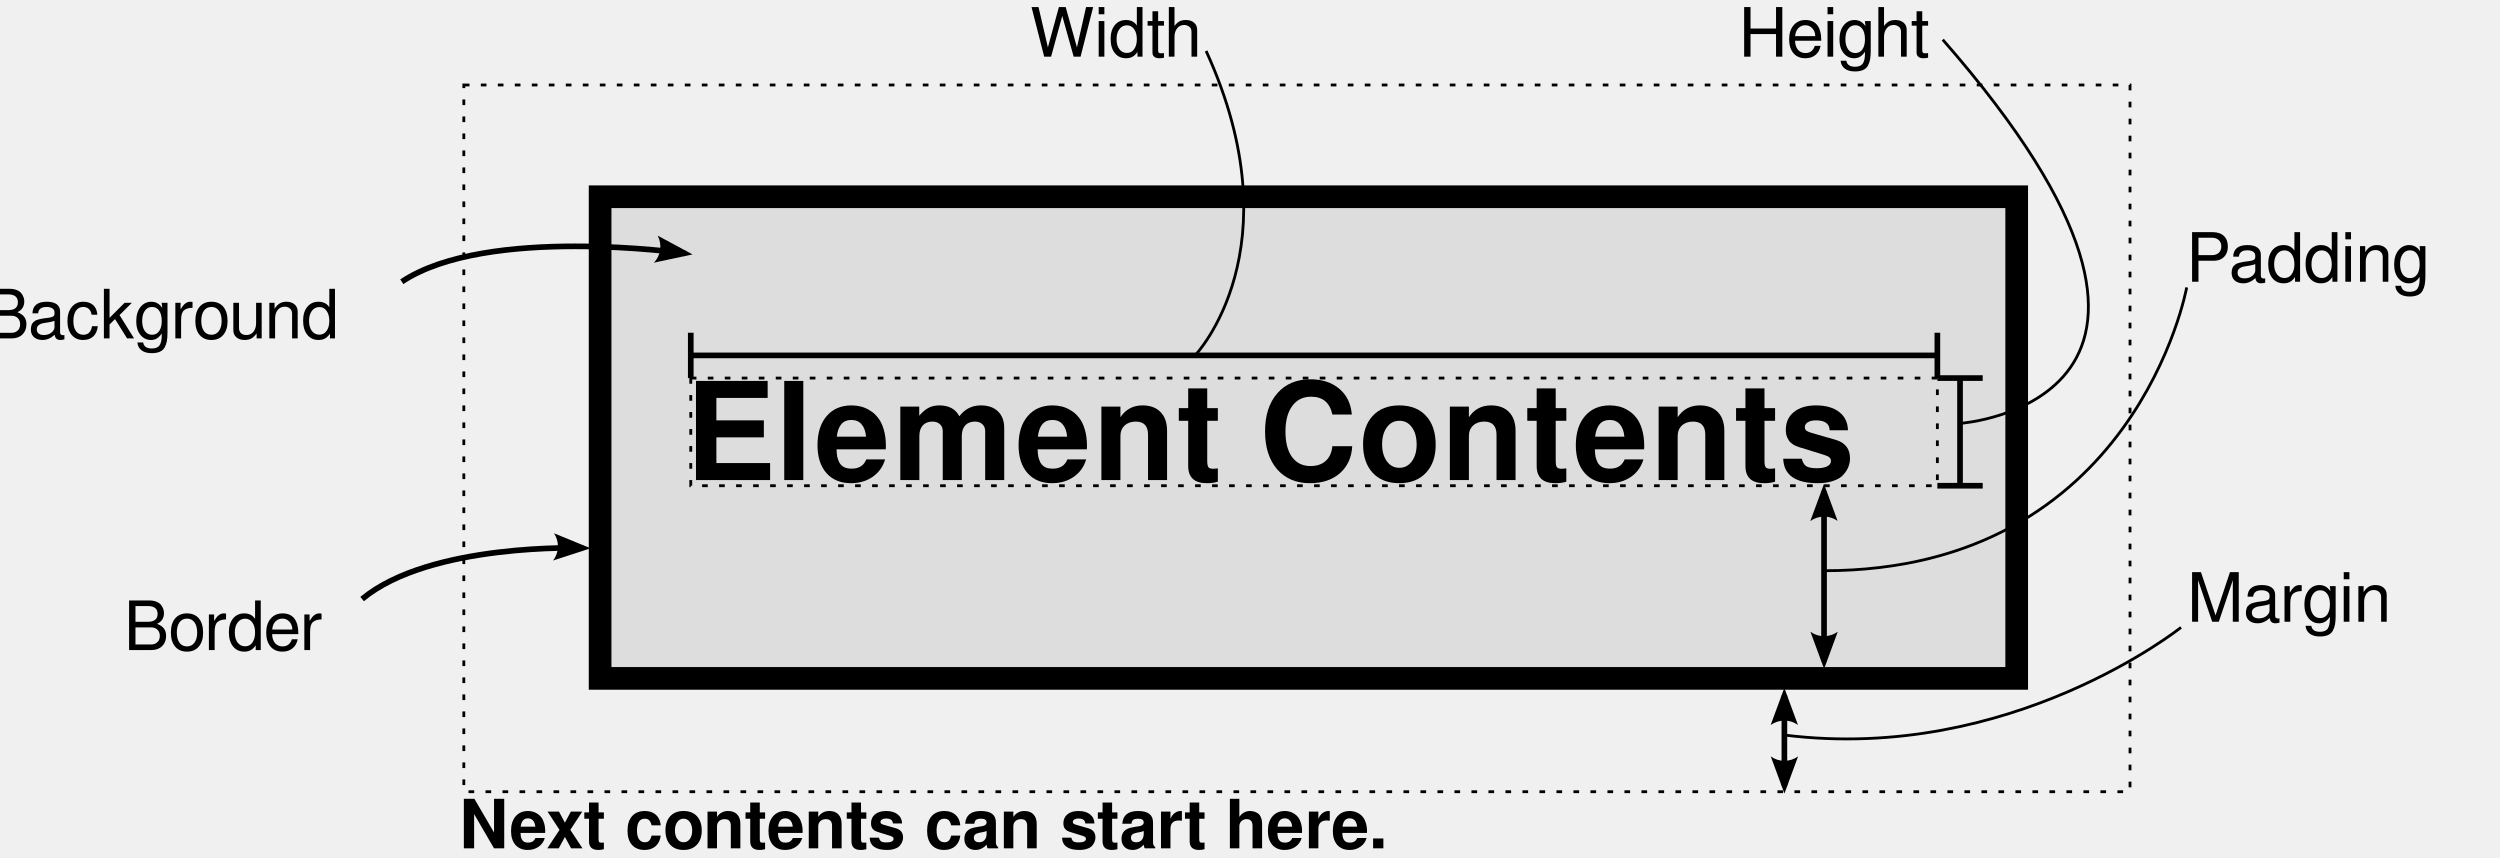
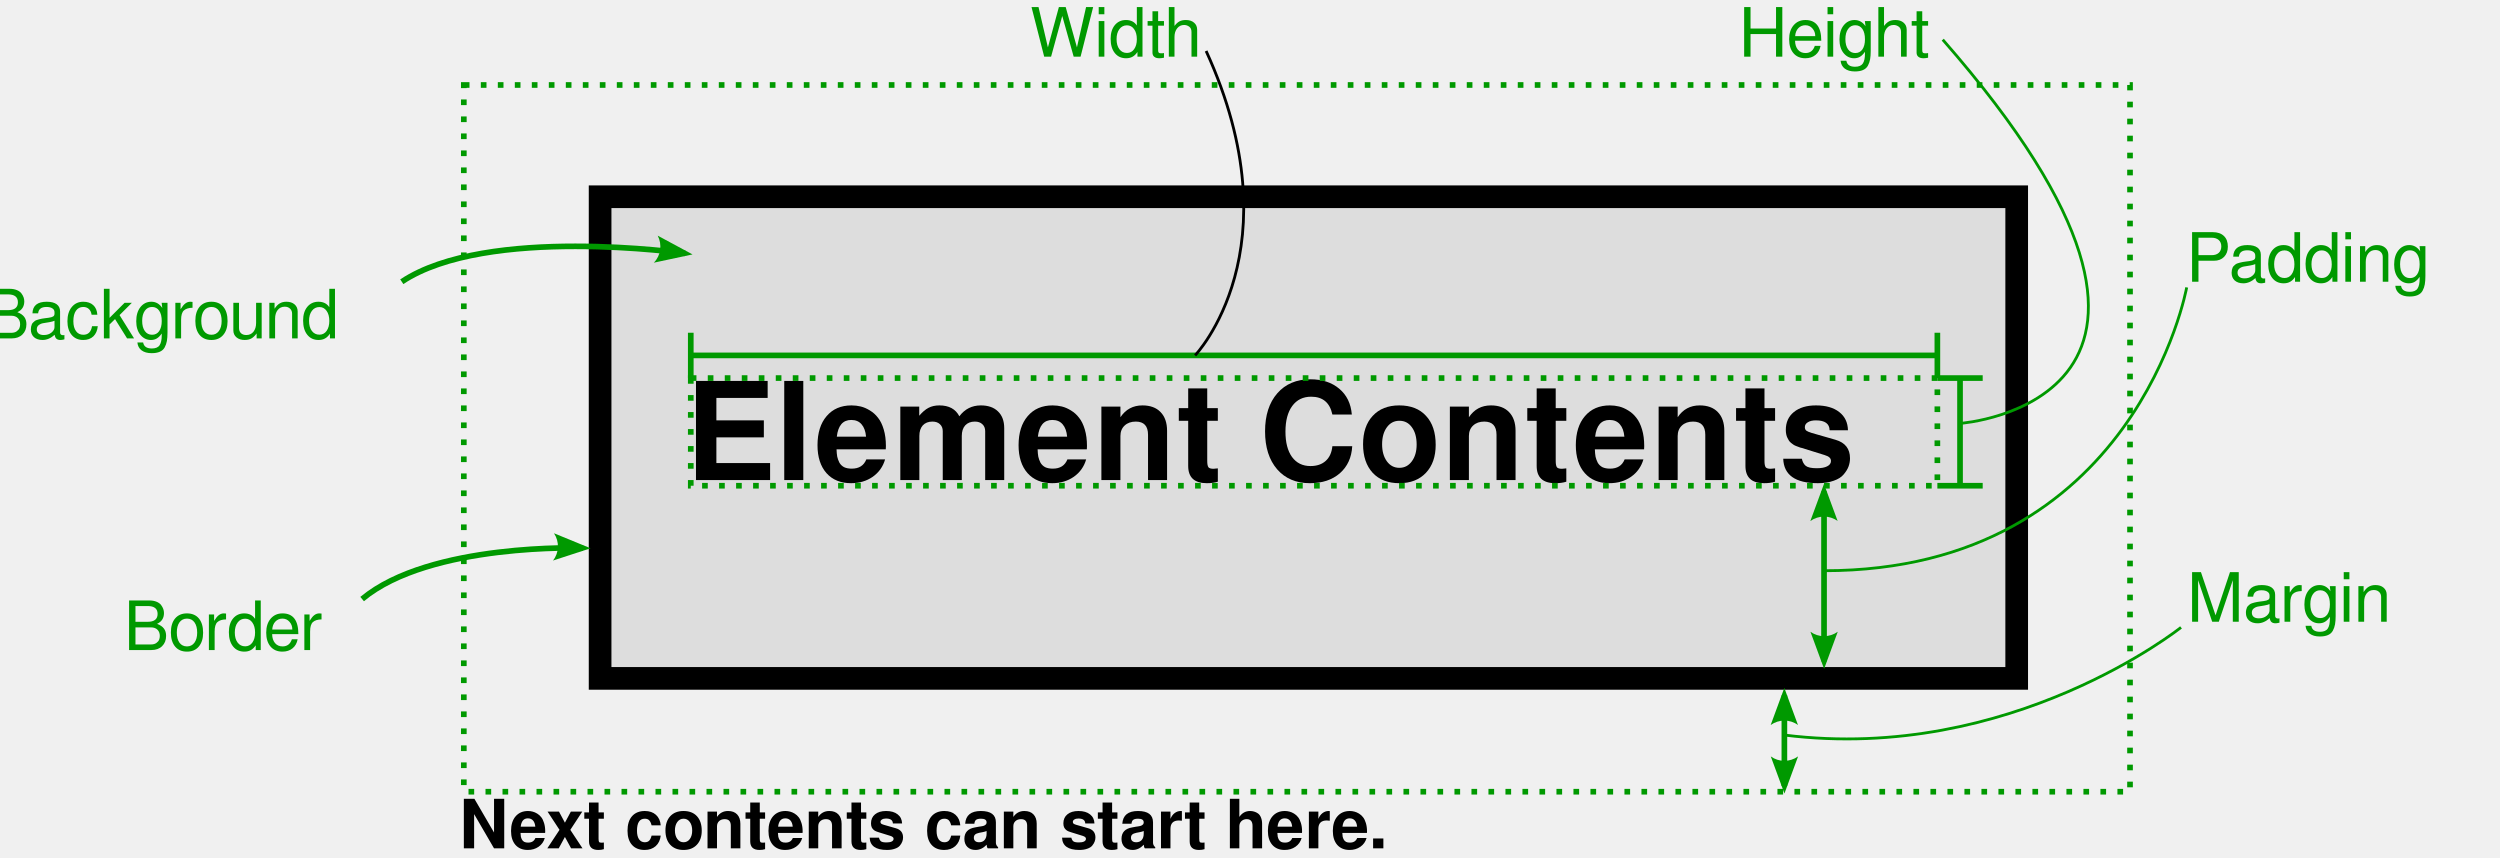
<svg xmlns="http://www.w3.org/2000/svg" width="441.201" height="151.248" id="svg2" version="1.0">
  <defs id="defs4">
    <marker orient="auto" refY="0" refX="0" id="Arrow2Mend" style="overflow:visible">
-       <path id="path3205" style="font-size:12px;fill-rule:evenodd;stroke-width:0.625;stroke-linejoin:round" d="M 8.719,4.034 -2.207,0.016 8.719,-4.002 c -1.745,2.372 -1.735,5.617 -6e-7,8.035 z" transform="scale(-0.6,-0.6)" />
+       <path id="path3205" style="fill:#009900;font-size:12px;fill-rule:evenodd;stroke-width:0.625;stroke-linejoin:round" d="M 8.719,4.034 -2.207,0.016 8.719,-4.002 c -1.745,2.372 -1.735,5.617 -6e-7,8.035 z" transform="scale(-0.6,-0.6)" />
    </marker>
    <marker orient="auto" refY="0" refX="0" id="Arrow2Send" style="overflow:visible">
-       <path id="path3211" style="font-size:12px;fill-rule:evenodd;stroke-width:0.625;stroke-linejoin:round" d="M 8.719,4.034 -2.207,0.016 8.719,-4.002 c -1.745,2.372 -1.735,5.617 -6e-7,8.035 z" transform="matrix(-0.3,0,0,-0.3,0.69,0)" />
+       <path id="path3211" style="fill:#009900;font-size:12px;fill-rule:evenodd;stroke-width:0.625;stroke-linejoin:round" d="M 8.719,4.034 -2.207,0.016 8.719,-4.002 c -1.745,2.372 -1.735,5.617 -6e-7,8.035 z" transform="matrix(-0.3,0,0,-0.3,0.69,0)" />
    </marker>
    <marker orient="auto" refY="0" refX="0" id="Arrow2Sstart" style="overflow:visible">
-       <path id="path3208" style="font-size:12px;fill-rule:evenodd;stroke-width:0.625;stroke-linejoin:round" d="M 8.719,4.034 -2.207,0.016 8.719,-4.002 c -1.745,2.372 -1.735,5.617 -6e-7,8.035 z" transform="matrix(0.3,0,0,0.3,-0.69,0)" />
+       <path id="path3208" style="fill:#009900;font-size:12px;fill-rule:evenodd;stroke-width:0.625;stroke-linejoin:round" d="M 8.719,4.034 -2.207,0.016 8.719,-4.002 c -1.745,2.372 -1.735,5.617 -6e-7,8.035 z" transform="matrix(0.3,0,0,0.3,-0.69,0)" />
    </marker>
    <marker orient="auto" refY="0" refX="0" id="Arrow2Mstart" style="overflow:visible">
-       <path id="path3202" style="font-size:12px;fill-rule:evenodd;stroke-width:0.625;stroke-linejoin:round" d="M 8.719,4.034 -2.207,0.016 8.719,-4.002 c -1.745,2.372 -1.735,5.617 -6e-7,8.035 z" transform="scale(0.6,0.6)" />
+       <path id="path3202" style="fill:#009900;font-size:12px;fill-rule:evenodd;stroke-width:0.625;stroke-linejoin:round" d="M 8.719,4.034 -2.207,0.016 8.719,-4.002 c -1.745,2.372 -1.735,5.617 -6e-7,8.035 z" transform="scale(0.6,0.6)" />
    </marker>
    <marker style="overflow:visible" id="DistanceEnd" refX="0" refY="0" orient="auto">
      <g id="g3234">
        <path style="fill:none;stroke:#ffffff;stroke-width:1.15;stroke-linecap:square" d="M 0,0 -2,0" id="path2316" />
-         <path style="fill:#000000;fill-rule:evenodd;stroke:none" d="M 0,0 -13,4 -9,0 -13,-4 0,0 z" id="path2312" />
+         <path style="fill:#009900;fill-rule:evenodd;stroke:none" d="M 0,0 -13,4 -9,0 -13,-4 0,0 z" id="path2312" />
        <path style="fill:none;stroke:#000000;stroke-width:1;stroke-linecap:square" d="M 0,-4 0,40" id="path2314" />
      </g>
    </marker>
    <marker style="overflow:visible" id="DistanceStart" refX="0" refY="0" orient="auto">
      <g id="g2300">
        <path style="fill:none;stroke:#ffffff;stroke-width:1.15;stroke-linecap:square" d="M 0,0 2,0" id="path2306" />
        <path style="fill:#000000;fill-rule:evenodd;stroke:none" d="M 0,0 13,4 9,0 13,-4 0,0 z" id="path2302" />
        <path style="fill:none;stroke:#000000;stroke-width:1;stroke-linecap:square" d="M 0,-4 0,40" id="path2304" />
      </g>
    </marker>
  </defs>
  <g id="layer1" transform="translate(15.90719,-17.64019)">
    <rect style="font-weight:bold;fill:#dddddd;fill-opacity:1;stroke:#000000;stroke-width:4;stroke-linejoin:miter;stroke-miterlimit:4;stroke-opacity:1;stroke-dasharray:none;-inkscape-font-specification:Sans Bold" id="rect2389" width="250" height="85" x="90" y="52.362" />
    <g style="font-size:24px;font-style:normal;font-variant:normal;font-weight:bold;font-stretch:normal;fill:#000000;fill-opacity:1;stroke:none;font-family:FreeSans;-inkscape-font-specification:FreeSans Bold" id="text2391">
      <path d="m 110.52,94.826 0,4.536 9.48,0 0,3 -13.08,0 0,-17.496 12.648,0 0,3 -9.048,0 0,3.96 8.376,0 0,3 -8.376,0" id="path3073" />
      <path d="m 125.858,84.866 0,17.496 -3.36,0 0,-17.496 3.36,0" id="path3075" />
      <path d="m 134.366,89.186 c 0.56,1.3e-5 1.104,0.064 1.632,0.192 0.528,0.128 1.064,0.36 1.608,0.696 0.56,0.336 1.04,0.768 1.44,1.296 0.416,0.512 0.752,1.2 1.008,2.064 0.256,0.848 0.384,1.824 0.384,2.928 -1e-5,0.192 -0.008,0.384 -0.024,0.576 l -8.688,0 c 0.016,0.496 0.056,0.928 0.12,1.296 0.08,0.352 0.208,0.704 0.384,1.056 0.192,0.336 0.464,0.6 0.816,0.792 0.368,0.176 0.824,0.264 1.368,0.264 1.28,0 2.136,-0.544 2.568,-1.632 l 3.312,0 c -0.368,1.28 -1.096,2.304 -2.184,3.072 -1.088,0.752 -2.36,1.128 -3.816,1.128 -1.84,0 -3.288,-0.592 -4.344,-1.776 -1.056,-1.2 -1.584,-2.84 -1.584,-4.92 0,-2.176 0.536,-3.888 1.608,-5.136 1.072,-1.264 2.536,-1.896 4.392,-1.896 m 2.568,5.52 c -0.08,-0.944 -0.344,-1.672 -0.792,-2.184 -0.432,-0.512 -1.04,-0.768 -1.824,-0.768 -1.472,1e-5 -2.32,0.984 -2.544,2.952 l 5.16,0" id="path3077" />
      <path d="m 142.982,89.402 3.336,0 0,1.608 c 0.56,-0.656 1.104,-1.12 1.632,-1.392 0.544,-0.288 1.184,-0.432 1.92,-0.432 1.696,1.3e-5 2.872,0.64 3.528,1.92 0.96,-1.28 2.224,-1.92 3.792,-1.92 1.296,1.3e-5 2.304,0.352 3.024,1.056 0.736,0.704 1.104,1.688 1.104,2.952 l 0,9.168 -3.36,0 0,-8.64 c -2e-5,-0.512 -0.168,-0.92 -0.504,-1.224 -0.32,-0.304 -0.76,-0.456 -1.32,-0.456 -0.72,1e-5 -1.288,0.224 -1.704,0.672 -0.4,0.448 -0.6,1.072 -0.6,1.872 l 0,7.776 -3.36,0 0,-8.64 c -1e-5,-0.512 -0.168,-0.92 -0.504,-1.224 -0.32,-0.304 -0.76,-0.456 -1.32,-0.456 -0.72,1e-5 -1.288,0.224 -1.704,0.672 -0.4,0.448 -0.6,1.072 -0.6,1.872 l 0,7.776 -3.36,0 0,-12.96" id="path3079" />
      <path d="m 169.851,89.186 c 0.56,1.3e-5 1.104,0.064 1.632,0.192 0.528,0.128 1.064,0.36 1.608,0.696 0.56,0.336 1.04,0.768 1.44,1.296 0.416,0.512 0.752,1.2 1.008,2.064 0.256,0.848 0.384,1.824 0.384,2.928 -2e-5,0.192 -0.008,0.384 -0.024,0.576 l -8.688,0 c 0.016,0.496 0.056,0.928 0.12,1.296 0.08,0.352 0.208,0.704 0.384,1.056 0.192,0.336 0.464,0.6 0.816,0.792 0.368,0.176 0.824,0.264 1.368,0.264 1.28,0 2.136,-0.544 2.568,-1.632 l 3.312,0 c -0.368,1.28 -1.096,2.304 -2.184,3.072 -1.088,0.752 -2.36,1.128 -3.816,1.128 -1.84,0 -3.288,-0.592 -4.344,-1.776 -1.056,-1.2 -1.584,-2.84 -1.584,-4.92 -1e-5,-2.176 0.536,-3.888 1.608,-5.136 1.072,-1.264 2.536,-1.896 4.392,-1.896 m 2.568,5.52 c -0.08,-0.944 -0.344,-1.672 -0.792,-2.184 -0.432,-0.512 -1.04,-0.768 -1.824,-0.768 -1.472,1e-5 -2.32,0.984 -2.544,2.952 l 5.16,0" id="path3081" />
      <path d="m 178.466,89.402 3.36,0 0,1.872 c 0.928,-1.392 2.224,-2.088 3.888,-2.088 1.376,1.3e-5 2.44,0.392 3.192,1.176 0.768,0.784 1.152,1.888 1.152,3.312 l 0,8.688 -3.36,0 0,-7.992 c -1e-5,-1.552 -0.72,-2.328 -2.16,-2.328 -0.816,1e-5 -1.472,0.232 -1.968,0.696 -0.496,0.464 -0.744,1.08 -0.744,1.848 l 0,7.776 -3.36,0 0,-12.96" id="path3083" />
      <path d="m 199.017,89.666 0,2.232 -1.872,0 0,7.056 c -1e-5,0.576 0.072,0.96 0.216,1.152 0.144,0.176 0.44,0.264 0.888,0.264 0.176,0 0.432,-0.024 0.768,-0.072 l 0,2.352 c -0.544,0.176 -1.192,0.264 -1.944,0.264 -2.192,0 -3.288,-1.016 -3.288,-3.048 l 0,-7.968 -1.656,0 0,-2.232 1.656,0 0,-3.48 3.36,0 0,3.48 1.872,0" id="path3085" />
      <path d="m 219.231,90.794 c -0.448,-2.096 -1.696,-3.144 -3.744,-3.144 -1.424,1.4e-5 -2.536,0.544 -3.336,1.632 -0.8,1.088 -1.2,2.6 -1.2,4.536 -1e-5,1.904 0.384,3.392 1.152,4.464 0.784,1.072 1.872,1.608 3.264,1.608 1.12,2e-6 2.016,-0.304 2.688,-0.912 0.672,-0.608 1.064,-1.472 1.176,-2.592 l 3.504,0 c -0.112,2 -0.84,3.592 -2.184,4.776 -1.344,1.168 -3.104,1.752 -5.28,1.752 -2.432,0 -4.36,-0.816 -5.784,-2.448 -1.424,-1.648 -2.136,-3.88 -2.136,-6.696 -1e-5,-2.832 0.72,-5.072 2.16,-6.72 1.44,-1.648 3.392,-2.472 5.856,-2.472 2.064,1.7e-5 3.752,0.552 5.064,1.656 1.328,1.104 2.072,2.624 2.232,4.56 l -3.432,0" id="path3087" />
      <path d="m 231.031,89.186 c 2.032,1.3e-5 3.608,0.616 4.728,1.848 1.136,1.216 1.704,2.92 1.704,5.112 -1e-5,2.08 -0.576,3.728 -1.728,4.944 -1.152,1.216 -2.712,1.824 -4.68,1.824 -2,0 -3.568,-0.608 -4.704,-1.824 -1.136,-1.232 -1.704,-2.912 -1.704,-5.04 0,-2.128 0.568,-3.8 1.704,-5.016 1.136,-1.232 2.696,-1.848 4.68,-1.848 m 0.024,2.712 c -0.912,1e-5 -1.648,0.384 -2.208,1.152 -0.56,0.768 -0.84,1.768 -0.84,3 0,1.232 0.28,2.232 0.84,3 0.56,0.768 1.296,1.152 2.208,1.152 0.896,0 1.624,-0.376 2.184,-1.128 0.576,-0.768 0.864,-1.76 0.864,-2.976 -1e-5,-1.28 -0.28,-2.296 -0.84,-3.048 -0.544,-0.768 -1.28,-1.152 -2.208,-1.152" id="path3089" />
      <path d="m 239.966,89.402 3.36,0 0,1.872 c 0.928,-1.392 2.224,-2.088 3.888,-2.088 1.376,1.3e-5 2.44,0.392 3.192,1.176 0.768,0.784 1.152,1.888 1.152,3.312 l 0,8.688 -3.36,0 0,-7.992 c -1e-5,-1.552 -0.72,-2.328 -2.16,-2.328 -0.816,1e-5 -1.472,0.232 -1.968,0.696 -0.496,0.464 -0.744,1.08 -0.744,1.848 l 0,7.776 -3.36,0 0,-12.96" id="path3091" />
      <path d="m 260.517,89.666 0,2.232 -1.872,0 0,7.056 c -10e-6,0.576 0.072,0.96 0.216,1.152 0.144,0.176 0.44,0.264 0.888,0.264 0.176,0 0.432,-0.024 0.768,-0.072 l 0,2.352 c -0.544,0.176 -1.192,0.264 -1.944,0.264 -2.192,0 -3.288,-1.016 -3.288,-3.048 l 0,-7.968 -1.656,0 0,-2.232 1.656,0 0,-3.48 3.36,0 0,3.48 1.872,0" id="path3093" />
      <path d="m 268.194,89.186 c 0.56,1.3e-5 1.104,0.064 1.632,0.192 0.528,0.128 1.064,0.36 1.608,0.696 0.56,0.336 1.04,0.768 1.44,1.296 0.416,0.512 0.752,1.2 1.008,2.064 0.256,0.848 0.384,1.824 0.384,2.928 -10e-6,0.192 -0.008,0.384 -0.024,0.576 l -8.688,0 c 0.016,0.496 0.056,0.928 0.12,1.296 0.08,0.352 0.208,0.704 0.384,1.056 0.192,0.336 0.464,0.6 0.816,0.792 0.368,0.176 0.824,0.264 1.368,0.264 1.28,0 2.136,-0.544 2.568,-1.632 l 3.312,0 c -0.368,1.28 -1.096,2.304 -2.184,3.072 -1.088,0.752 -2.36,1.128 -3.816,1.128 -1.84,0 -3.288,-0.592 -4.344,-1.776 -1.056,-1.2 -1.584,-2.84 -1.584,-4.92 0,-2.176 0.536,-3.888 1.608,-5.136 1.072,-1.264 2.536,-1.896 4.392,-1.896 m 2.568,5.52 c -0.08,-0.944 -0.344,-1.672 -0.792,-2.184 -0.432,-0.512 -1.04,-0.768 -1.824,-0.768 -1.472,1e-5 -2.32,0.984 -2.544,2.952 l 5.16,0" id="path3095" />
      <path d="m 276.81,89.402 3.36,0 0,1.872 c 0.928,-1.392 2.224,-2.088 3.888,-2.088 1.376,1.3e-5 2.44,0.392 3.192,1.176 0.768,0.784 1.152,1.888 1.152,3.312 l 0,8.688 -3.36,0 0,-7.992 c -10e-6,-1.552 -0.72,-2.328 -2.16,-2.328 -0.816,1e-5 -1.472,0.232 -1.968,0.696 -0.496,0.464 -0.744,1.08 -0.744,1.848 l 0,7.776 -3.36,0 0,-12.96" id="path3097" />
      <path d="m 297.361,89.666 0,2.232 -1.872,0 0,7.056 c -10e-6,0.576 0.072,0.96 0.216,1.152 0.144,0.176 0.44,0.264 0.888,0.264 0.176,0 0.432,-0.024 0.768,-0.072 l 0,2.352 c -0.544,0.176 -1.192,0.264 -1.944,0.264 -2.192,0 -3.288,-1.016 -3.288,-3.048 l 0,-7.968 -1.656,0 0,-2.232 1.656,0 0,-3.48 3.36,0 0,3.48 1.872,0" id="path3099" />
      <path d="m 302.086,98.594 c 0.112,0.544 0.336,0.96 0.672,1.248 0.352,0.288 1.008,0.432 1.968,0.432 0.784,0 1.392,-0.112 1.824,-0.336 0.448,-0.224 0.672,-0.536 0.672,-0.936 -10e-6,-0.256 -0.088,-0.464 -0.264,-0.624 -0.16,-0.16 -0.448,-0.304 -0.864,-0.432 l -4.008,-1.248 c -0.016,5e-6 -0.112,-0.024 -0.288,-0.072 -0.176,-0.064 -0.304,-0.112 -0.384,-0.144 -0.064,-0.032 -0.192,-0.08 -0.384,-0.144 -0.192,-0.08 -0.344,-0.16 -0.456,-0.24 -0.096,-0.08 -0.224,-0.176 -0.384,-0.288 -0.16,-0.128 -0.288,-0.264 -0.384,-0.408 -0.08,-0.144 -0.168,-0.304 -0.264,-0.48 -0.096,-0.192 -0.168,-0.408 -0.216,-0.648 -0.048,-0.24 -0.072,-0.496 -0.072,-0.768 0,-1.328 0.472,-2.376 1.416,-3.144 0.96,-0.784 2.264,-1.176 3.912,-1.176 1.744,1.3e-5 3.112,0.392 4.104,1.176 0.992,0.768 1.504,1.84 1.536,3.216 l -3.24,0 c -0.016,-1.168 -0.824,-1.752 -2.424,-1.752 -0.592,1e-5 -1.064,0.112 -1.416,0.336 -0.352,0.208 -0.528,0.496 -0.528,0.864 -10e-6,0.256 0.08,0.456 0.24,0.6 0.16,0.128 0.472,0.264 0.936,0.408 l 4.248,1.224 c 1.696,0.496 2.544,1.584 2.544,3.264 -2e-5,0.496 -0.088,0.984 -0.264,1.464 -0.176,0.464 -0.464,0.928 -0.864,1.392 -0.384,0.464 -0.968,0.832 -1.752,1.104 -0.784,0.288 -1.712,0.432 -2.784,0.432 -3.984,0 -6.024,-1.44 -6.12,-4.32 l 3.288,0" id="path3101" />
    </g>
-     <rect style="fill:none;stroke:#000000;stroke-width:0.5;stroke-linejoin:miter;stroke-miterlimit:4;stroke-opacity:1;stroke-dasharray:1, 2;stroke-dashoffset:0" id="rect3167" width="294.052" height="124.724" x="65.948" y="32.638" />
+     <rect style="fill:none;stroke:#009900;stroke-width:1;stroke-linejoin:miter;stroke-miterlimit:4;stroke-opacity:1;stroke-dasharray:1, 2;stroke-dashoffset:0" id="rect3167" width="294.052" height="124.724" x="65.948" y="32.638" />
    <text xml:space="preserve" style="font-size:12px;font-style:normal;font-variant:normal;font-weight:bold;font-stretch:normal;fill:#000000;fill-opacity:1;stroke:none;font-family:FreeSans;-inkscape-font-specification:Sans Bold" x="65" y="167.362" id="text3169">
      <tspan id="tspan3171" x="65" y="167.362">Next contents can start here.</tspan>
    </text>
-     <g id="g6164" transform="translate(0,-27)">
-       <path id="path3173" d="m 106,107.362 220,0" style="fill:none;stroke:#000000;stroke-width:1px;stroke-linecap:butt;stroke-linejoin:miter;stroke-opacity:1;marker-start:none" />
-       <path id="path6128" d="m 106,103.362 0,8" style="fill:none;stroke:#000000;stroke-width:1px;stroke-linecap:butt;stroke-linejoin:miter;stroke-opacity:1" />
-       <path id="path6130" d="m 326,103.362 0,8" style="fill:none;stroke:#000000;stroke-width:1px;stroke-linecap:butt;stroke-linejoin:miter;stroke-opacity:1" />
+     <path style="fill:none;stroke:#009900;stroke-width:1px;stroke-linecap:butt;stroke-linejoin:miter;stroke-opacity:1;marker-start:none" d="m 106,80.362 220,0" id="path3173" />
+     <path style="fill:none;stroke:#009900;stroke-width:1px;stroke-linecap:butt;stroke-linejoin:miter;stroke-opacity:1" d="m 106,76.362 0,8" id="path6128" />
+     <path style="fill:none;stroke:#009900;stroke-width:1px;stroke-linecap:butt;stroke-linejoin:miter;stroke-opacity:1" d="m 326,76.362 0,8" id="path6130" />
+     <g id="g6169" style="stroke:#009900;stroke-opacity:1">
+       <path id="path6156" d="m 330,103.362 0,-19" style="fill:none;stroke:#009900;stroke-width:1px;stroke-linecap:butt;stroke-linejoin:miter;stroke-opacity:1" />
+       <path id="path6158" d="m 326,84.362 8,0" style="fill:none;stroke:#009900;stroke-width:1px;stroke-linecap:butt;stroke-linejoin:miter;stroke-opacity:1" />
+       <path id="path6160" d="m 326,103.362 8,0" style="fill:none;stroke:#009900;stroke-width:1px;stroke-linecap:butt;stroke-linejoin:miter;stroke-opacity:1" />
    </g>
-     <g id="g6169">
-       <path id="path6156" d="m 330,103.362 0,-19" style="fill:none;stroke:#000000;stroke-width:1px;stroke-linecap:butt;stroke-linejoin:miter;stroke-opacity:1" />
-       <path id="path6158" d="m 326,84.362 8,0" style="fill:none;stroke:#000000;stroke-width:1px;stroke-linecap:butt;stroke-linejoin:miter;stroke-opacity:1" />
-       <path id="path6160" d="m 326,103.362 8,0" style="fill:none;stroke:#000000;stroke-width:1px;stroke-linecap:butt;stroke-linejoin:miter;stroke-opacity:1" />
-     </g>
-     <rect style="fill:none;stroke:#000000;stroke-width:0.5;stroke-linejoin:miter;stroke-miterlimit:4;stroke-opacity:1;stroke-dasharray:1, 2;stroke-dashoffset:0" id="rect6162" width="220" height="19" x="106" y="84.362" />
-     <path style="fill:none;stroke:#000000;stroke-width:1px;stroke-linecap:butt;stroke-linejoin:miter;stroke-opacity:1;marker-start:url(#Arrow2Mstart);marker-end:url(#Arrow2Mend)" d="m 306,134.362 0,-30" id="path6174" />
-     <path style="fill:none;stroke:#000000;stroke-width:1px;stroke-linecap:butt;stroke-linejoin:miter;stroke-opacity:1;marker-start:url(#Arrow2Mstart);marker-end:url(#Arrow2Mend)" d="m 299,156.362 0,-16" id="path9508" />
-     <text xml:space="preserve" style="font-size:12px;font-style:normal;font-variant:normal;font-weight:normal;font-stretch:normal;text-align:end;text-anchor:end;fill:#000000;fill-opacity:1;stroke:none;font-family:FreeSans;-inkscape-font-specification:FreeSans" x="58.938" y="77.362" id="text9510">
+     <rect style="fill:none;stroke:#009900;stroke-width:1;stroke-linejoin:miter;stroke-miterlimit:4;stroke-opacity:1;stroke-dasharray:1, 2;stroke-dashoffset:0" id="rect6162" width="220" height="19" x="106" y="84.362" />
+     <path style="fill:none;stroke:#009900;stroke-width:1px;stroke-linecap:butt;stroke-linejoin:miter;stroke-opacity:1;marker-start:url(#Arrow2Mstart);marker-end:url(#Arrow2Mend)" d="m 306,134.362 0,-30" id="path6174" />
+     <path style="fill:none;stroke:#009900;stroke-width:1px;stroke-linecap:butt;stroke-linejoin:miter;stroke-opacity:1;marker-start:url(#Arrow2Mstart);marker-end:url(#Arrow2Mend)" d="m 299,156.362 0,-16" id="path9508" />
+     <text xml:space="preserve" style="font-size:12px;font-style:normal;font-variant:normal;font-weight:normal;font-stretch:normal;text-align:end;text-anchor:end;fill:#009900;fill-opacity:1;stroke:none;font-family:FreeSans;-inkscape-font-specification:FreeSans;" x="58.938" y="77.362" id="text9510">
      <tspan id="tspan9512" x="58.938" y="77.362">Background</tspan>
    </text>
-     <text xml:space="preserve" style="font-size:12px;font-style:normal;font-variant:normal;font-weight:normal;font-stretch:normal;text-align:end;text-anchor:end;fill:#000000;fill-opacity:1;stroke:none;font-family:FreeSans;-inkscape-font-specification:FreeSans" x="56.07" y="132.362" id="text9514">
+     <text xml:space="preserve" style="font-size:12px;font-style:normal;font-variant:normal;font-weight:normal;font-stretch:normal;text-align:end;text-anchor:end;fill:#009900;fill-opacity:1;stroke:none;font-family:FreeSans;-inkscape-font-specification:FreeSans;" x="56.07" y="132.362" id="text9514">
      <tspan id="tspan9516" x="56.07" y="132.362">Border</tspan>
    </text>
-     <text xml:space="preserve" style="font-size:12px;font-style:normal;font-variant:normal;font-weight:normal;font-stretch:normal;fill:#000000;fill-opacity:1;stroke:none;font-family:FreeSans;-inkscape-font-specification:FreeSans" x="370" y="67.362" id="text9518">
+     <text xml:space="preserve" style="font-size:12px;font-style:normal;font-variant:normal;font-weight:normal;font-stretch:normal;fill:#009900;fill-opacity:1;stroke:none;font-family:FreeSans;-inkscape-font-specification:FreeSans;" x="370" y="67.362" id="text9518">
      <tspan x="370" y="67.362" id="tspan9524">Padding</tspan>
    </text>
-     <text xml:space="preserve" style="font-size:12px;font-style:normal;font-variant:normal;font-weight:normal;font-stretch:normal;fill:#000000;fill-opacity:1;stroke:none;font-family:FreeSans;-inkscape-font-specification:FreeSans" x="370" y="127.362" id="text9526">
+     <text xml:space="preserve" style="font-size:12px;font-style:normal;font-variant:normal;font-weight:normal;font-stretch:normal;fill:#009900;fill-opacity:1;stroke:none;font-family:FreeSans;-inkscape-font-specification:FreeSans;" x="370" y="127.362" id="text9526">
      <tspan x="370" y="127.362" id="tspan9532">Margin</tspan>
    </text>
-     <text xml:space="preserve" style="font-size:12px;font-style:normal;font-variant:normal;font-weight:normal;font-stretch:normal;fill:#000000;fill-opacity:1;stroke:none;font-family:FreeSans;-inkscape-font-specification:FreeSans" x="165.948" y="27.638" id="text9534">
+     <text xml:space="preserve" style="font-size:12px;font-style:normal;font-variant:normal;font-weight:normal;font-stretch:normal;fill:#009900;fill-opacity:1;stroke:none;font-family:FreeSans;-inkscape-font-specification:FreeSans;" x="165.948" y="27.638" id="text9534">
      <tspan id="tspan9536" x="165.948" y="27.638">Width</tspan>
    </text>
-     <text xml:space="preserve" style="font-size:12px;font-style:normal;font-variant:normal;font-weight:normal;font-stretch:normal;fill:#000000;fill-opacity:1;stroke:none;font-family:FreeSans;-inkscape-font-specification:FreeSans" x="290.948" y="27.638" id="text9538">
+     <text xml:space="preserve" style="font-size:12px;font-style:normal;font-variant:normal;font-weight:normal;font-stretch:normal;fill:#009900;fill-opacity:1;stroke:none;font-family:FreeSans;-inkscape-font-specification:FreeSans;" x="290.948" y="27.638" id="text9538">
      <tspan id="tspan9540" x="290.948" y="27.638">Height</tspan>
    </text>
-     <path style="fill:none;stroke:#000000;stroke-width:0.5;stroke-linecap:butt;stroke-linejoin:miter;stroke-miterlimit:4;stroke-opacity:1;stroke-dasharray:none" d="m 326.948,24.638 c 56,64 3.052,67.724 3.052,67.724" id="path9544" />
+     <path style="fill:none;stroke:#009900;stroke-width:0.5;stroke-linecap:butt;stroke-linejoin:miter;stroke-miterlimit:4;stroke-opacity:1;stroke-dasharray:none" d="m 326.948,24.638 c 56,64 3.052,67.724 3.052,67.724" id="path9544" />
    <path style="fill:none;stroke:#000000;stroke-width:0.5;stroke-linecap:butt;stroke-linejoin:miter;stroke-miterlimit:4;stroke-opacity:1;stroke-dasharray:none" d="m 196.948,26.638 c 16,35 -1.948,53.724 -1.948,53.724" id="path9546" />
-     <path style="fill:none;stroke:#000000;stroke-width:0.5;stroke-linecap:butt;stroke-linejoin:miter;stroke-miterlimit:4;stroke-opacity:1;stroke-dasharray:none" d="m 306,118.362 c 55,0 64,-50 64,-50" id="path9550" />
-     <path style="fill:none;stroke:#000000;stroke-width:0.5;stroke-linecap:butt;stroke-linejoin:miter;stroke-miterlimit:4;stroke-opacity:1;stroke-dasharray:none" d="m 299,147.362 c 40,5 70,-19 70,-19" id="path9552" />
-     <path style="fill:none;stroke:#000000;stroke-width:1px;stroke-linecap:butt;stroke-linejoin:miter;stroke-opacity:1;marker-end:url(#Arrow2Mend)" d="m 55,67.362 c 15,-10 50,-5 50,-5" id="path9554" />
-     <path style="fill:none;stroke:#000000;stroke-width:1px;stroke-linecap:butt;stroke-linejoin:miter;stroke-opacity:1;marker-end:url(#Arrow2Mend)" d="m 48,123.362 c 12,-10 39,-9 39,-9" id="path10119" />
+     <path style="fill:none;stroke:#009900;stroke-width:0.5;stroke-linecap:butt;stroke-linejoin:miter;stroke-miterlimit:4;stroke-opacity:1;stroke-dasharray:none" d="m 306,118.362 c 55,0 64,-50 64,-50" id="path9550" />
+     <path style="fill:none;stroke:#009900;stroke-width:0.5;stroke-linecap:butt;stroke-linejoin:miter;stroke-miterlimit:4;stroke-opacity:1;stroke-dasharray:none" d="m 299,147.362 c 40,5 70,-19 70,-19" id="path9552" />
+     <path style="fill:none;stroke:#009900;stroke-width:1px;stroke-linecap:butt;stroke-linejoin:miter;stroke-opacity:1;marker-end:url(#Arrow2Mend)" d="m 55,67.362 c 15,-10 50,-5 50,-5" id="path9554" />
+     <path style="fill:none;stroke:#009900;stroke-width:1px;stroke-linecap:butt;stroke-linejoin:miter;stroke-opacity:1;marker-end:url(#Arrow2Mend)" d="m 48,123.362 c 12,-10 39,-9 39,-9" id="path10119" />
  </g>
</svg>
